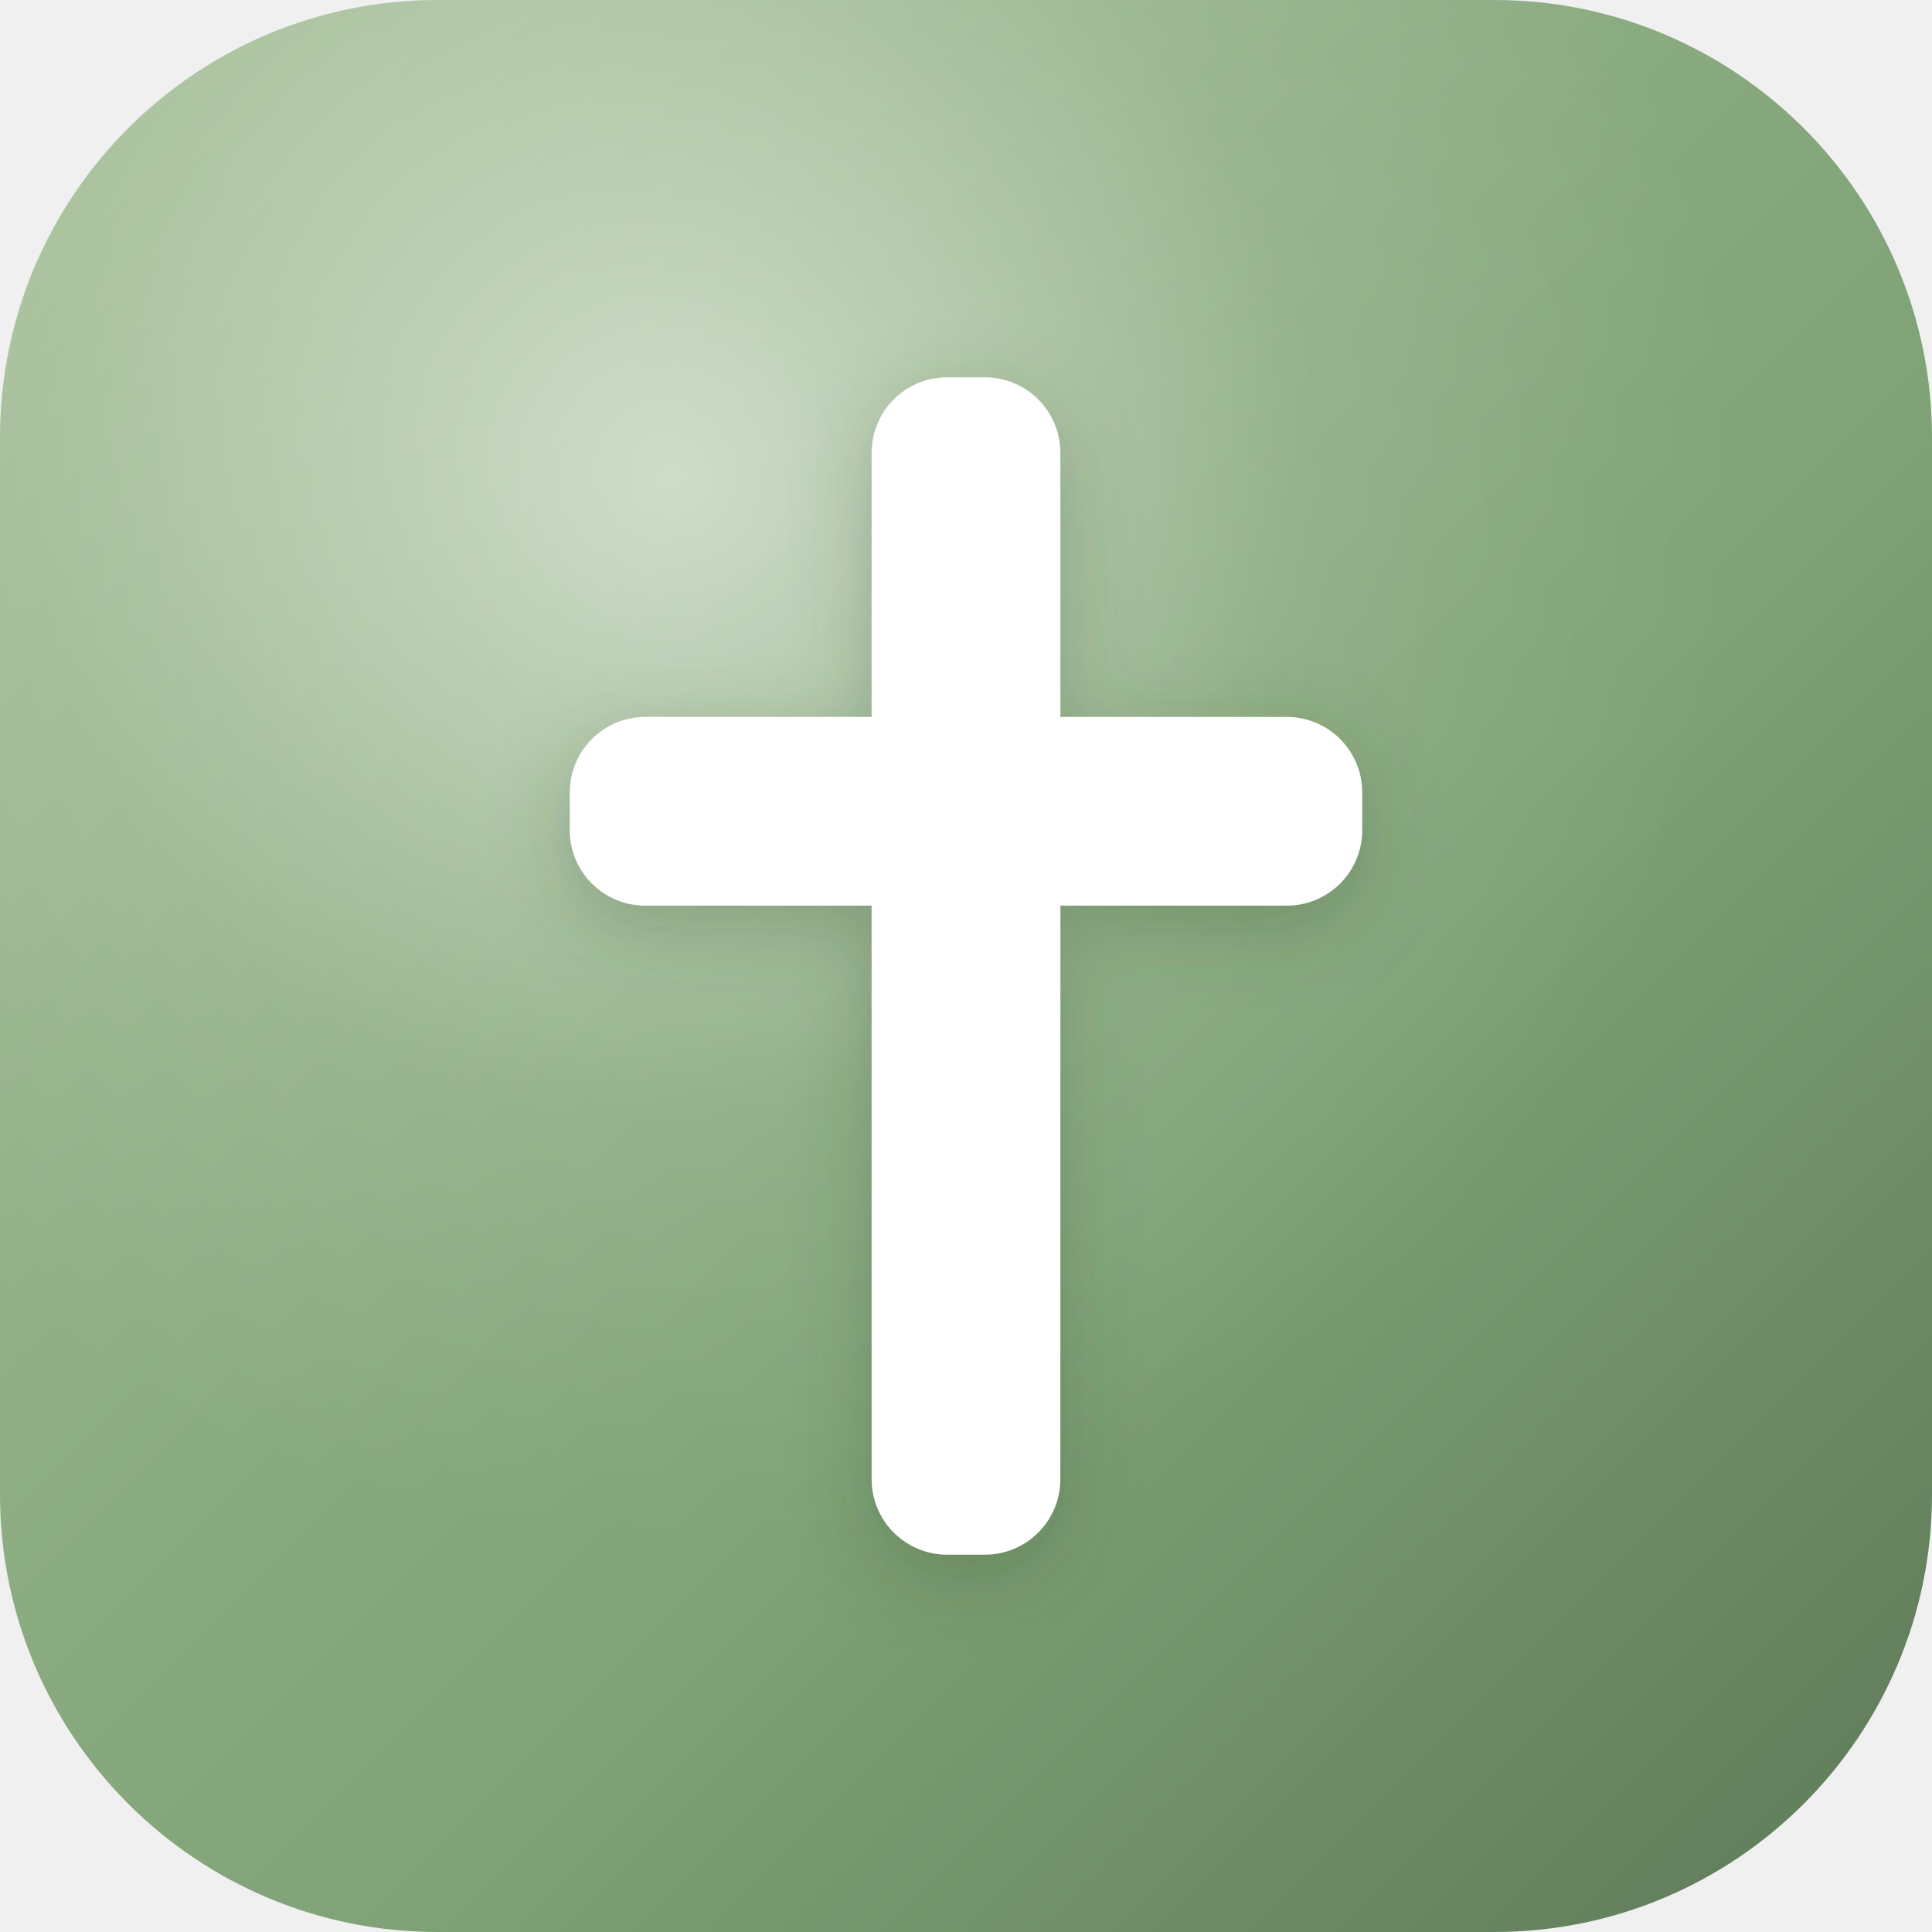
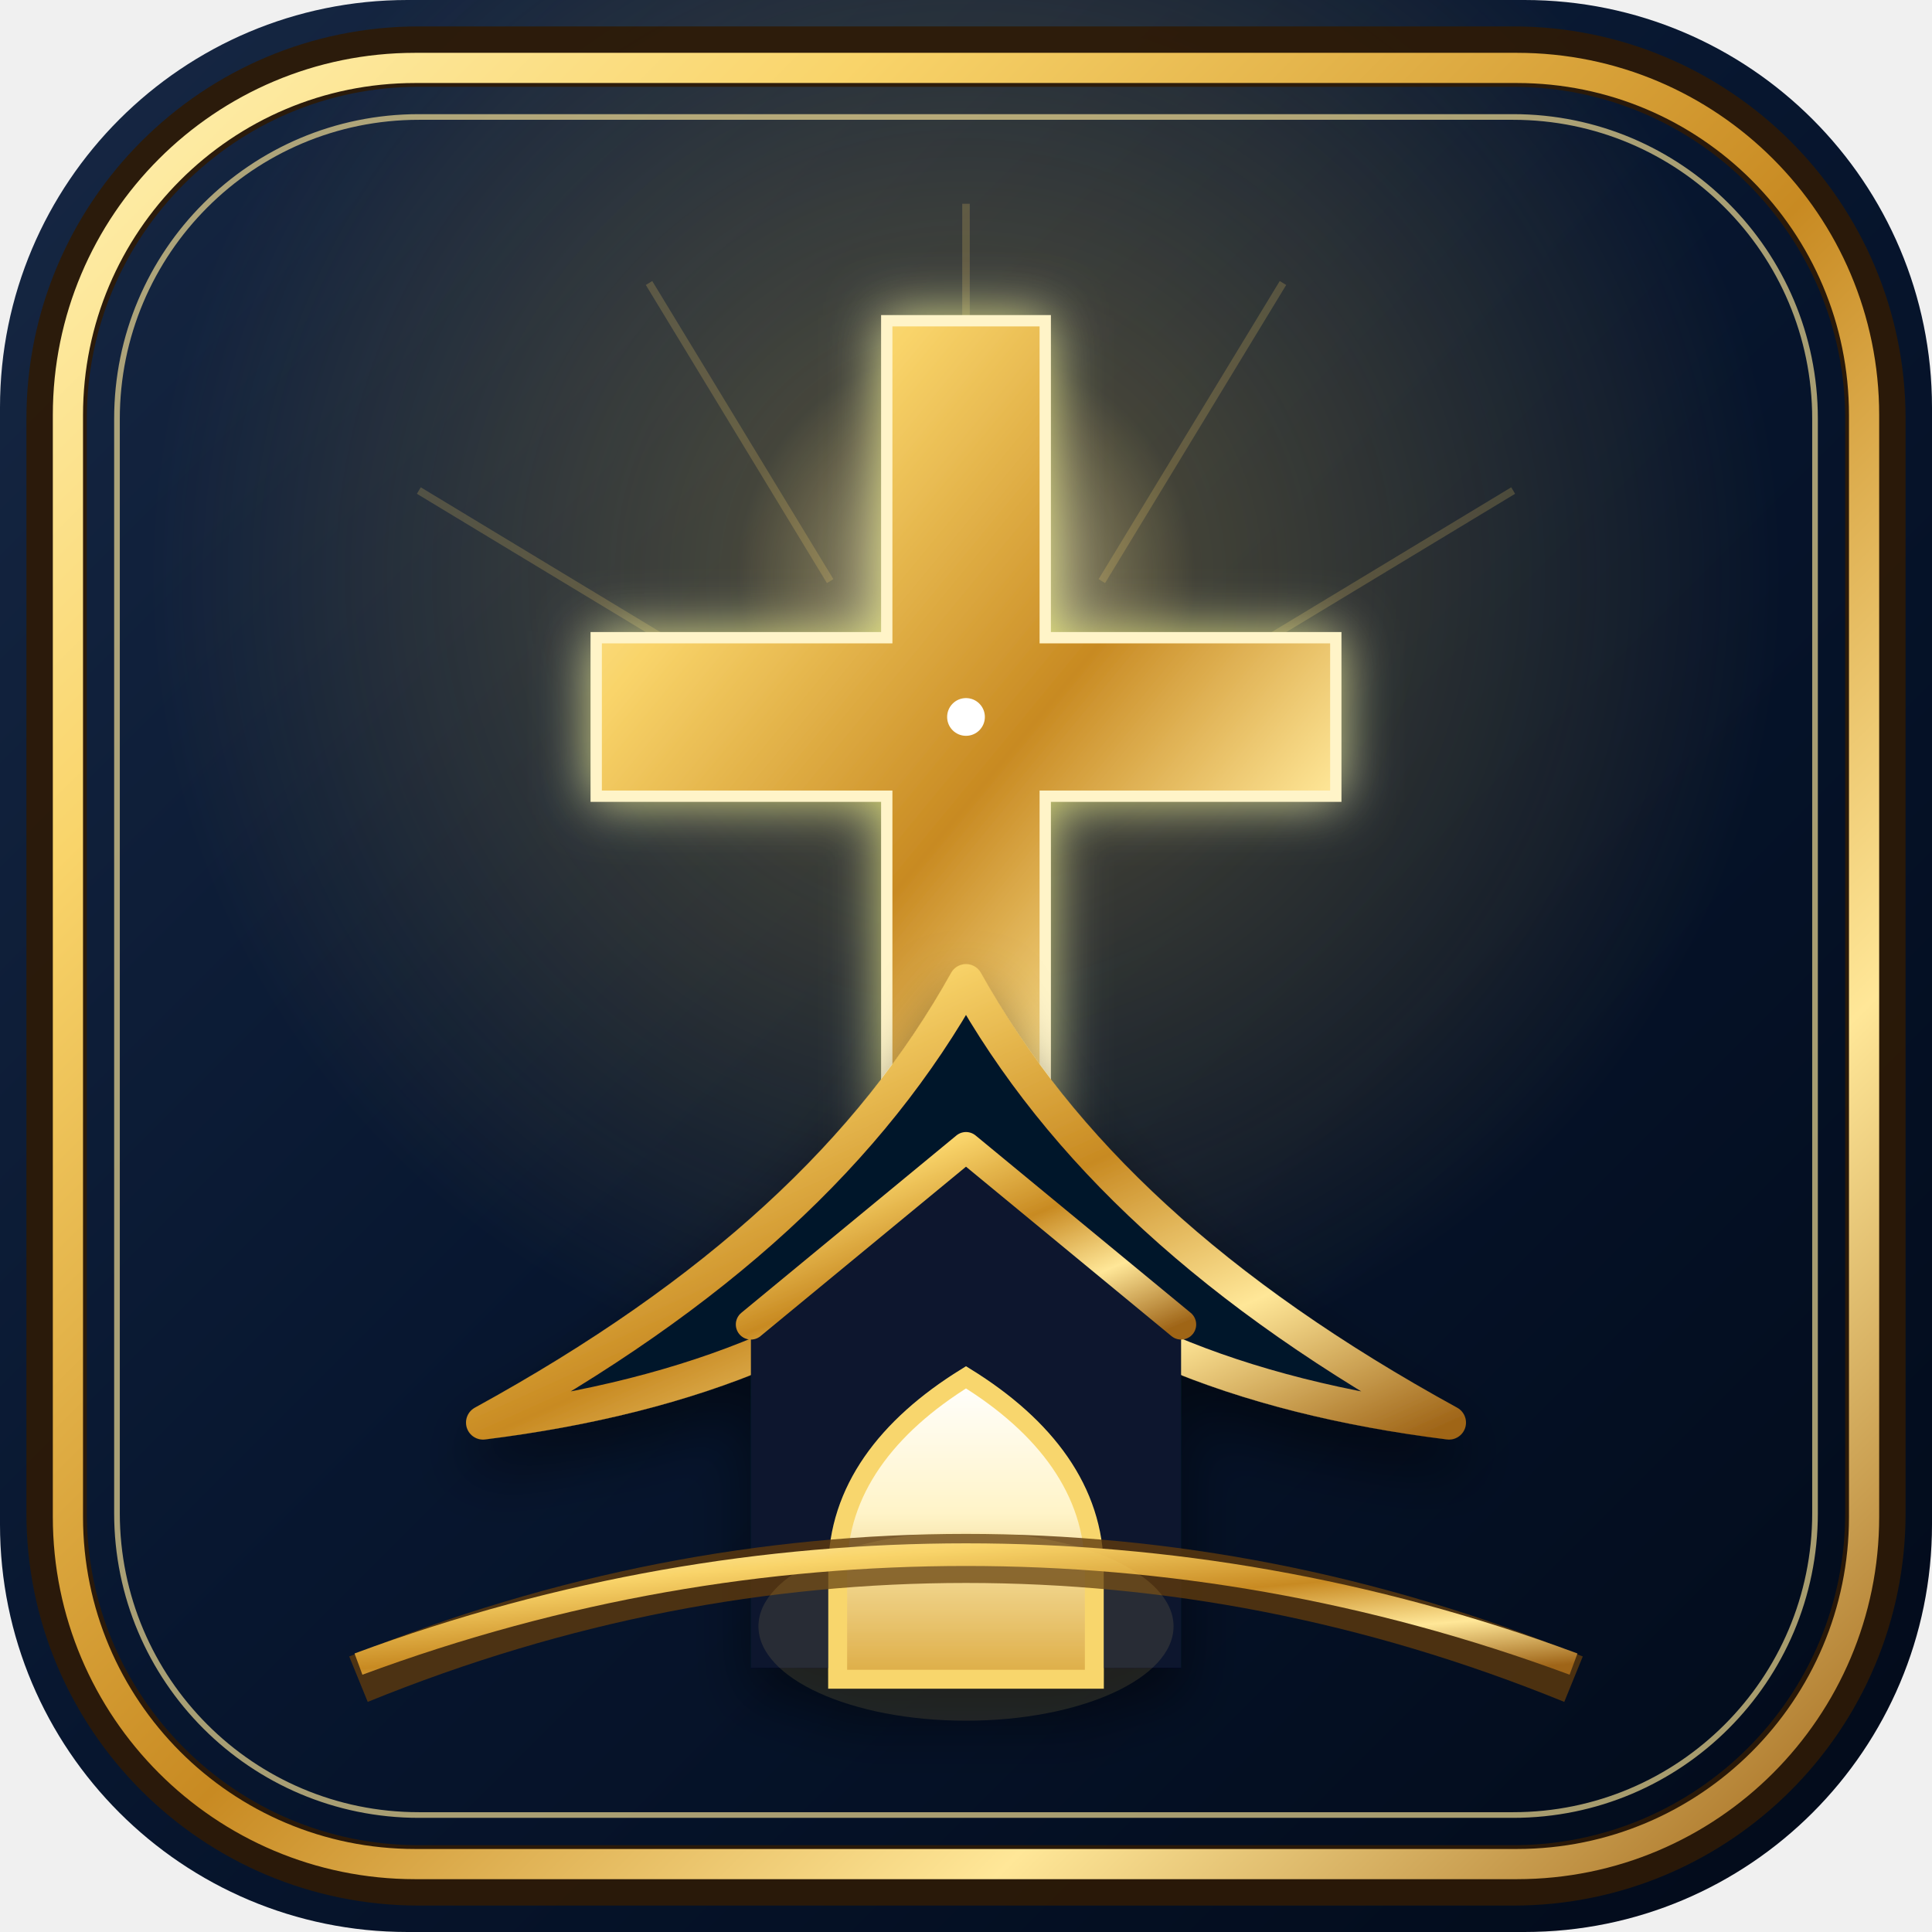
- <svg xmlns="http://www.w3.org/2000/svg" viewBox="0 0 512 512">
+ <svg xmlns="http://www.w3.org/2000/svg" viewBox="0 0 512 512" role="img" aria-label="천안남산교회 앱 아이콘">
  <defs>
-     <linearGradient id="bg" x1="0%" y1="0%" x2="100%" y2="100%">
-       <stop offset="0%" stop-color="#a8c19b" />
-       <stop offset="60%" stop-color="#7fa276" />
-       <stop offset="100%" stop-color="#5d7858" />
+     <linearGradient id="navy" x1="0" y1="0" x2="1" y2="1">
+       <stop offset="0" stop-color="#172844" />
+       <stop offset="0.48" stop-color="#07162f" />
+       <stop offset="1" stop-color="#020a19" />
    </linearGradient>
-     <radialGradient id="glow" cx="35%" cy="25%" r="55%">
-       <stop offset="0%" stop-color="#ffffff" stop-opacity="0.55" />
-       <stop offset="60%" stop-color="#ffffff" stop-opacity="0.10" />
-       <stop offset="100%" stop-color="#ffffff" stop-opacity="0" />
+     <linearGradient id="gold" x1="0" y1="0" x2="1" y2="1">
+       <stop offset="0" stop-color="#fff2b5" />
+       <stop offset="0.22" stop-color="#f9d46a" />
+       <stop offset="0.52" stop-color="#c88a22" />
+       <stop offset="0.76" stop-color="#ffe798" />
+       <stop offset="1" stop-color="#9f6518" />
+     </linearGradient>
+     <linearGradient id="door" x1="0" y1="0" x2="0" y2="1">
+       <stop offset="0" stop-color="#ffffff" />
+       <stop offset="0.45" stop-color="#fff4c8" />
+       <stop offset="1" stop-color="#d9a63f" />
+     </linearGradient>
+     <radialGradient id="halo" cx="50%" cy="30%" r="42%">
+       <stop offset="0" stop-color="#fff5bd" stop-opacity=".72" />
+       <stop offset=".28" stop-color="#f7c84d" stop-opacity=".24" />
+       <stop offset="1" stop-color="#f7c84d" stop-opacity="0" />
    </radialGradient>
-     <filter id="shadow" x="-30%" y="-30%" width="160%" height="160%">
-       <feDropShadow dx="0" dy="6" stdDeviation="10" flood-color="#3a5530" flood-opacity="0.30" />
+     <filter id="glow" x="-60%" y="-60%" width="220%" height="220%">
+       <feGaussianBlur stdDeviation="7" result="b" />
+       <feColorMatrix in="b" type="matrix" values="1 0 0 0 .9  0 1 0 0 .58  0 0 1 0 .08  0 0 0 .8 0" result="g" />
+       <feMerge>
+         <feMergeNode in="g" />
+         <feMergeNode in="SourceGraphic" />
+       </feMerge>
+     </filter>
+     <filter id="softShadow" x="-30%" y="-30%" width="160%" height="160%">
+       <feDropShadow dx="0" dy="8" stdDeviation="8" flood-color="#000" flood-opacity=".5" />
    </filter>
  </defs>
-   <rect width="512" height="512" rx="116" fill="url(#bg)" />
-   <rect width="512" height="512" rx="116" fill="url(#glow)" />
-   <g filter="url(#shadow)">
-     <rect x="231" y="100" width="50" height="312" rx="20" fill="#ffffff" />
-     <rect x="151" y="190" width="210" height="50" rx="20" fill="#ffffff" />
+   <rect width="512" height="512" rx="108" fill="url(#navy)" />
+   <rect width="512" height="512" rx="108" fill="url(#halo)" />
+   <rect x="15" y="15" width="482" height="482" rx="96" fill="none" stroke="#2d1a05" stroke-width="16" opacity=".9" />
+   <rect x="18" y="18" width="476" height="476" rx="92" fill="none" stroke="url(#gold)" stroke-width="8" />
+   <rect x="31" y="31" width="450" height="450" rx="80" fill="none" stroke="#ffe89a" stroke-width="1.5" opacity=".65" />
+   <g opacity=".2" stroke="#fbd36a" stroke-width="2">
+     <path d="M256 54v85" />
+     <path d="M172 75l48 79" />
+     <path d="M340 75l-48 79" />
+     <path d="M111 130l91 55" />
+     <path d="M401 130l-91 55" />
  </g>
-   <circle cx="256" cy="370" r="10" fill="#ffffff" opacity="0.85" />
+   <g filter="url(#glow)">
+     <path d="M235 85h42v84h77v42h-77v112h-42V211h-77v-42h77z" fill="url(#gold)" stroke="#fff4c8" stroke-width="3" />
+     <circle cx="256" cy="190" r="5" fill="#fff" />
+   </g>
+   <g filter="url(#softShadow)">
+     <path d="M256 260c-25 45-66 83-128 117 56-7 100-25 128-55 28 30 72 48 128 55-62-34-103-72-128-117z" fill="#06132a" stroke="url(#gold)" stroke-width="9" stroke-linejoin="round" />
+     <path d="M199 351v91h114v-91l-57-47z" fill="#07162f" />
+     <path d="M199 351l57-47 57 47" fill="none" stroke="url(#gold)" stroke-width="8" stroke-linecap="round" stroke-linejoin="round" />
+     <path d="M256 365c-21 13-34 30-34 51v29h68v-29c0-21-13-38-34-51z" fill="url(#door)" stroke="#f8d66d" stroke-width="5" />
+   </g>
+   <path d="M95 445c54-22 108-32 161-32s107 10 161 32" fill="none" stroke="#5e390d" stroke-width="13" opacity=".8" />
+   <path d="M95 441c54-20 108-29 161-29s107 9 161 29" fill="none" stroke="url(#gold)" stroke-width="6" />
+   <ellipse cx="256" cy="431" rx="55" ry="25" fill="#f9d568" opacity=".12" />
</svg>
